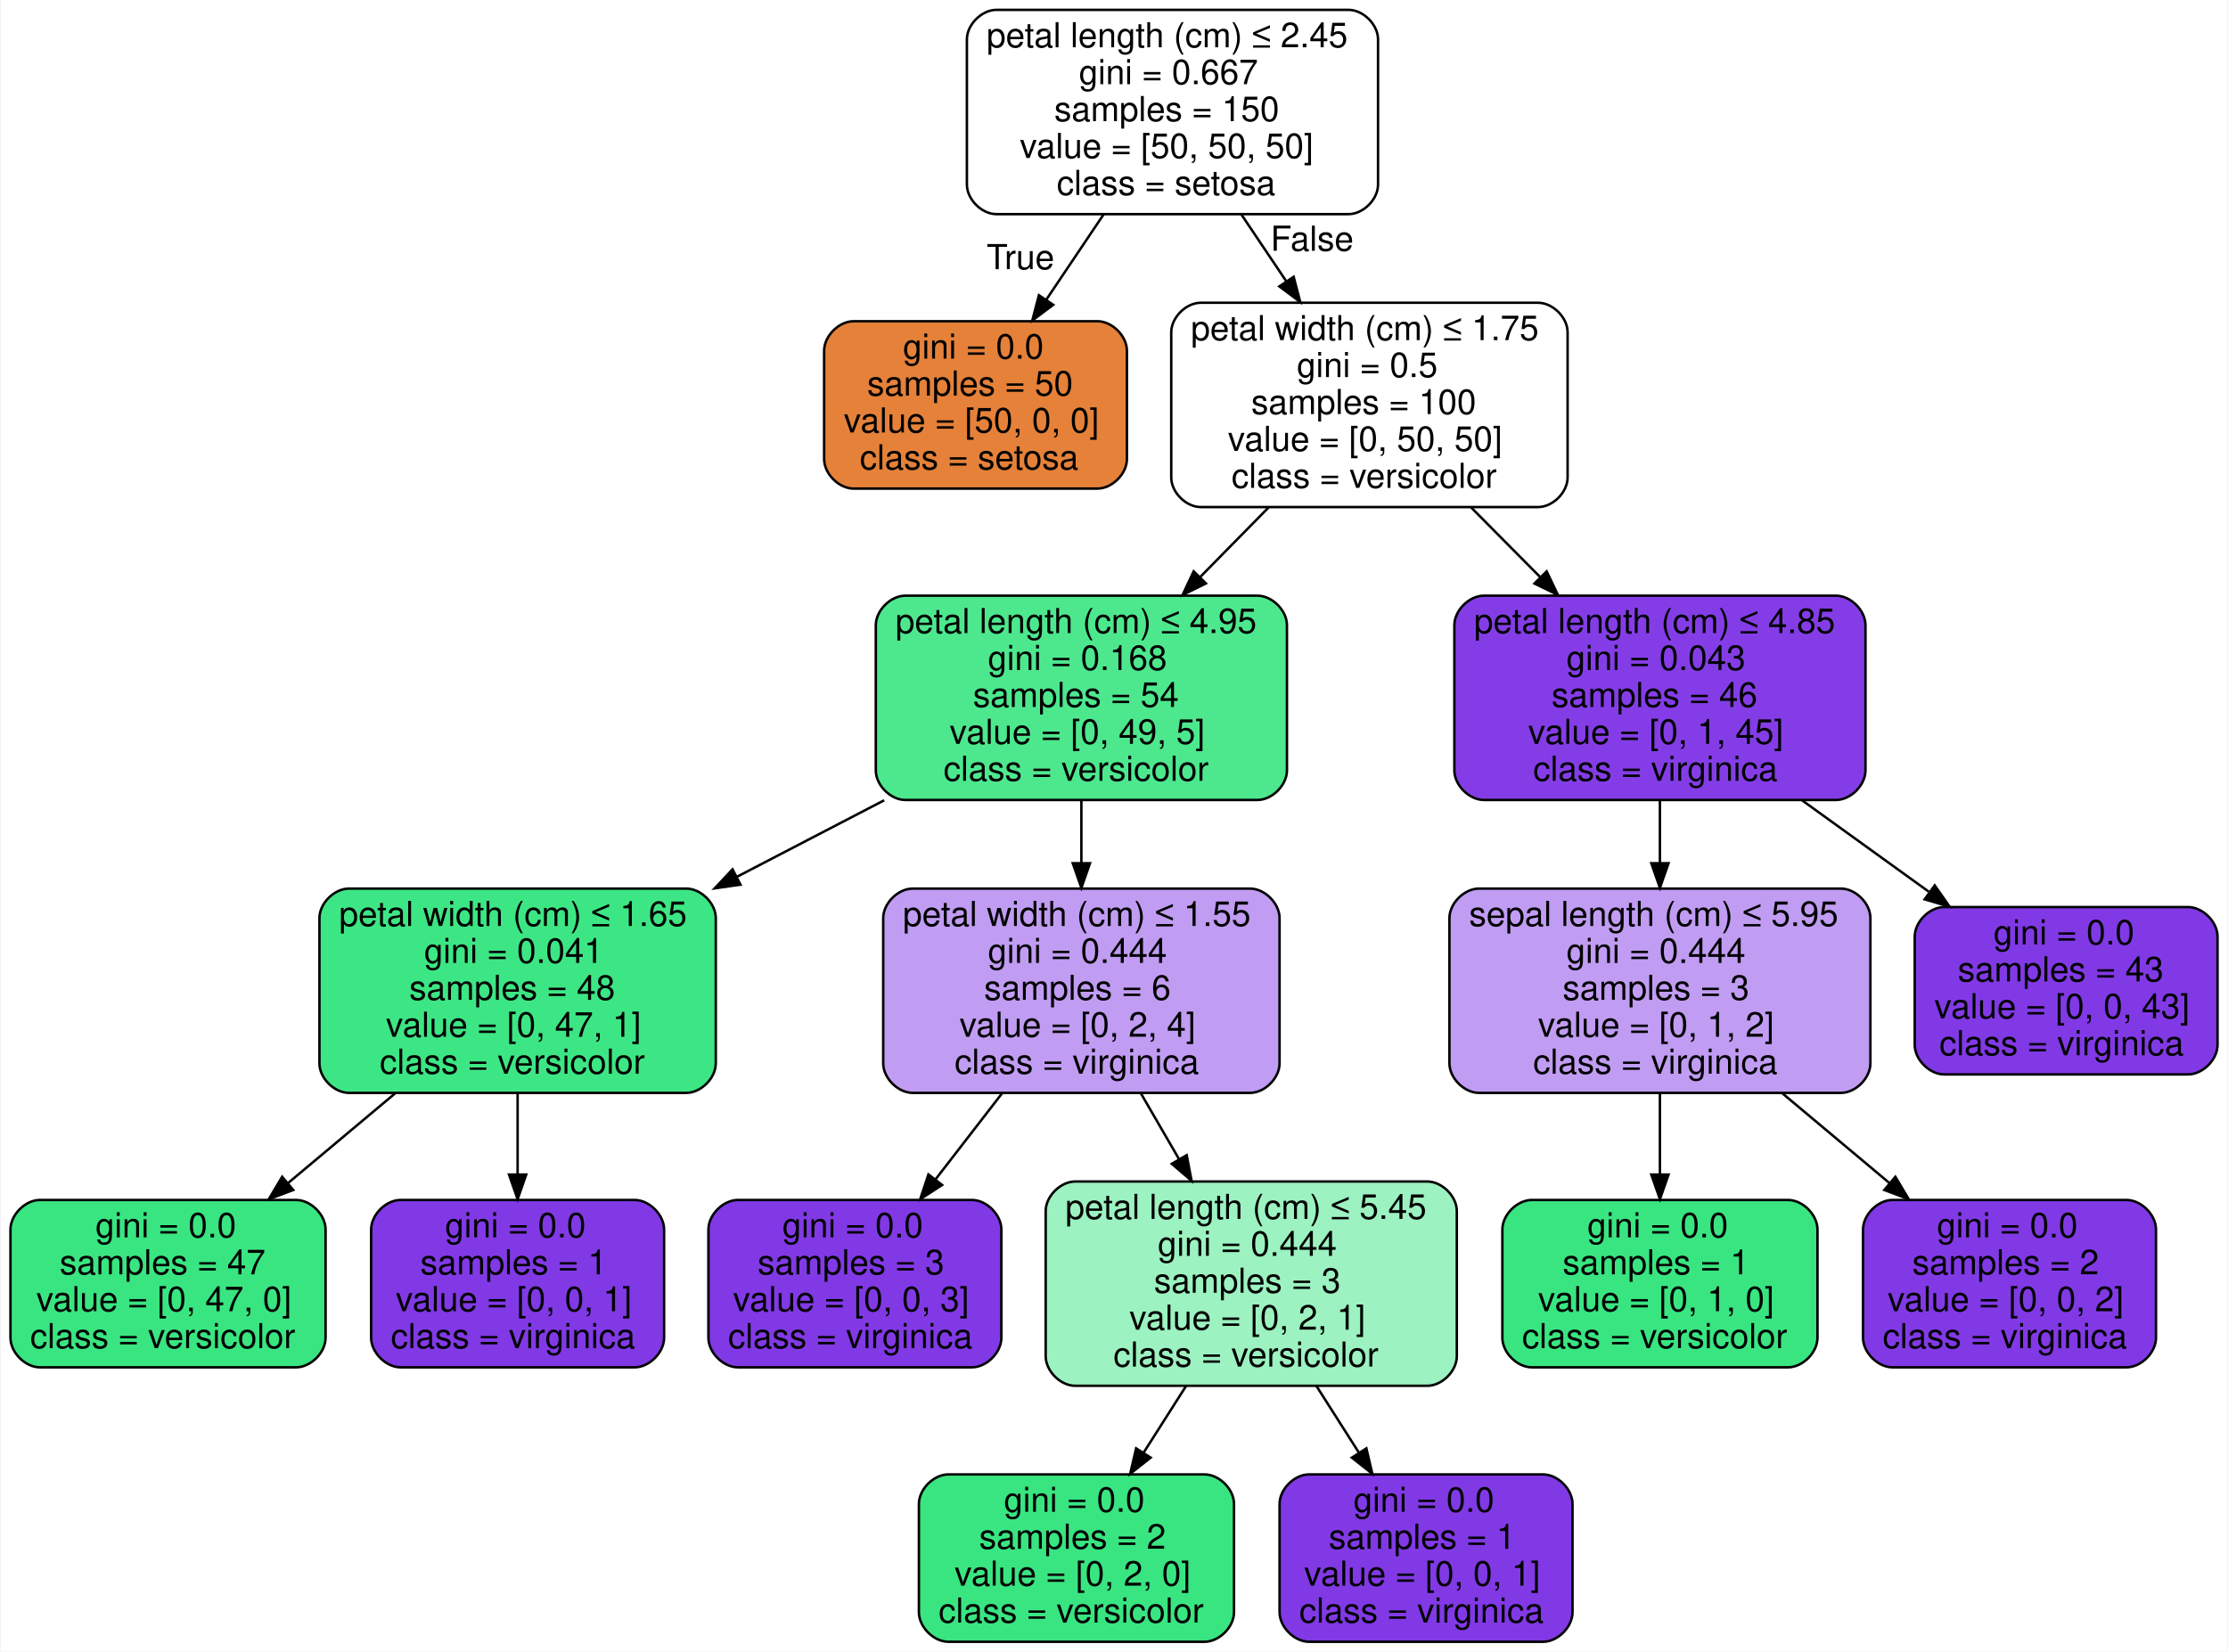
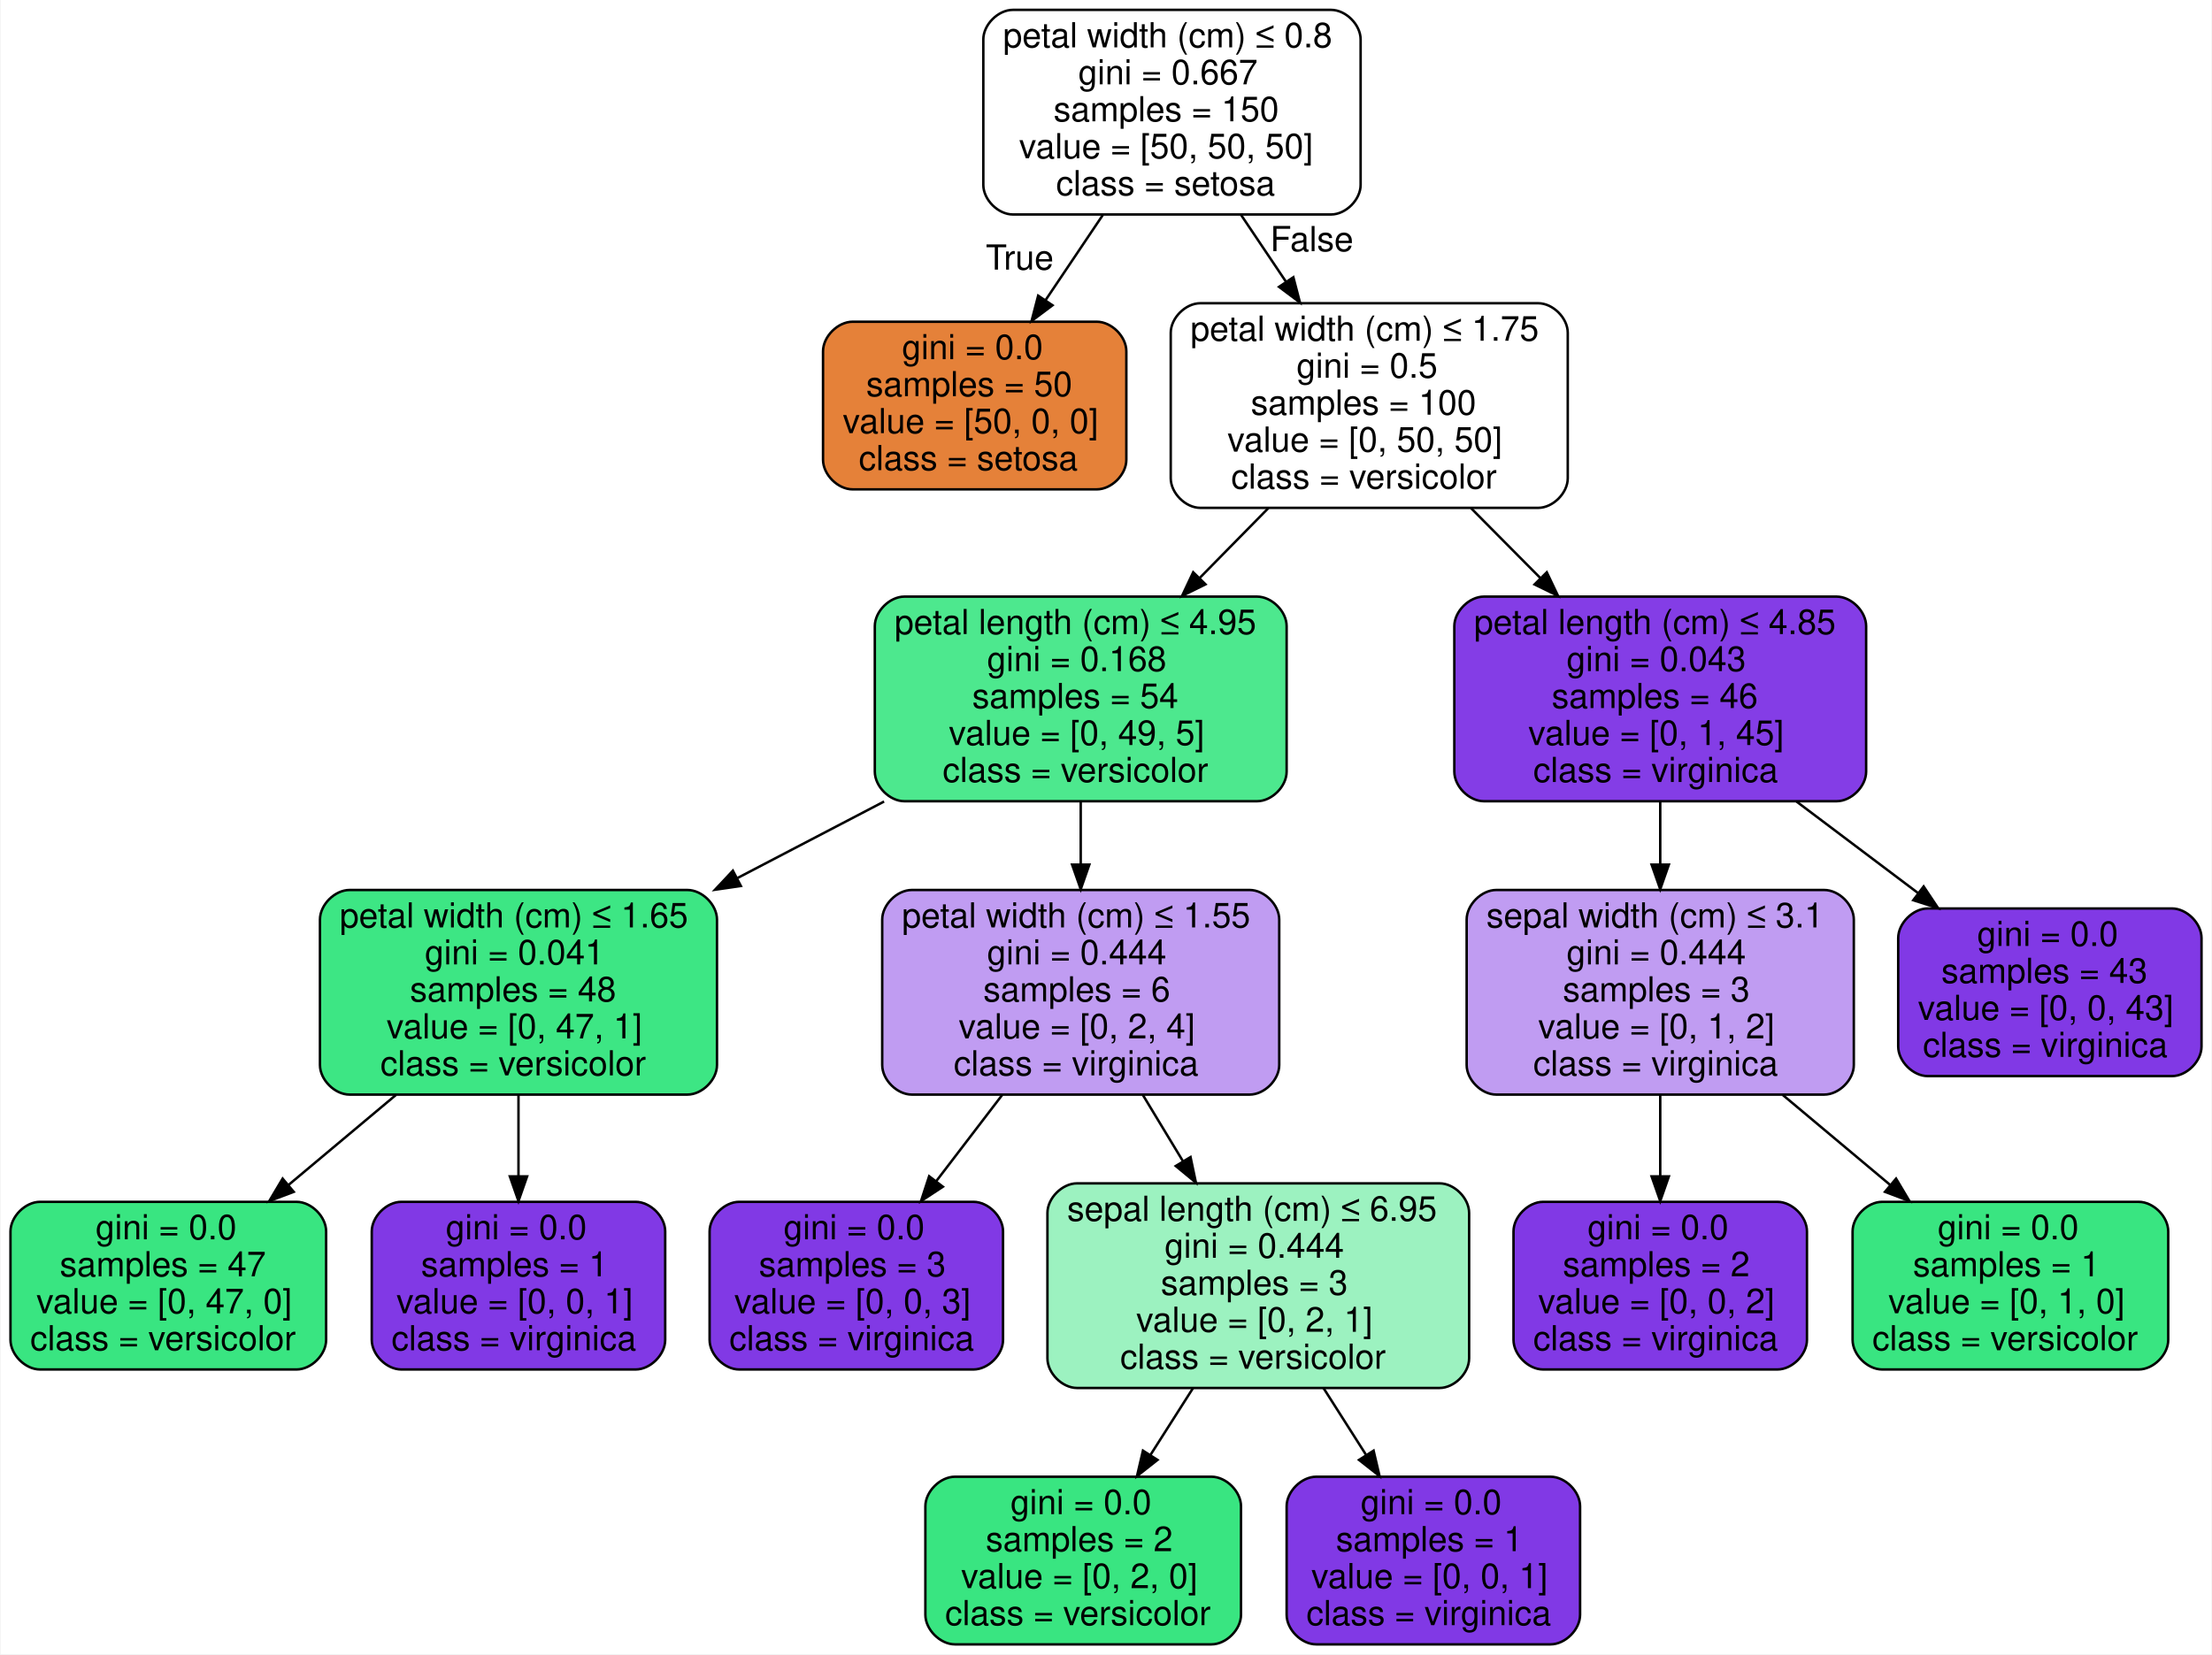
- <svg xmlns="http://www.w3.org/2000/svg" width="905pt" height="671pt" viewBox="0.00 0.00 904.50 671.00">
+ <svg xmlns="http://www.w3.org/2000/svg" width="897pt" height="671pt" viewBox="0.00 0.00 896.50 671.00">
  <g id="graph0" class="graph" transform="scale(1 1) rotate(0) translate(4 667)">
-     <polygon fill="#ffffff" stroke="transparent" points="-4,4 -4,-667 900.5,-667 900.5,4 -4,4" />
+     <polygon fill="#ffffff" stroke="transparent" points="-4,4 -4,-667 892.5,-667 892.5,4 -4,4" />
    <g id="node1" class="node">
-       <path fill="#ffffff" stroke="#000000" d="M543.5,-663C543.5,-663 400.5,-663 400.5,-663 394.5,-663 388.5,-657 388.5,-651 388.5,-651 388.5,-592 388.5,-592 388.5,-586 394.5,-580 400.5,-580 400.5,-580 543.5,-580 543.5,-580 549.5,-580 555.5,-586 555.5,-592 555.5,-592 555.5,-651 555.5,-651 555.5,-657 549.5,-663 543.5,-663" />
-       <text text-anchor="start" x="396.5" y="-647.8" font-family="Helvetica,sans-Serif" font-size="14.00" fill="#000000">petal length (cm) ≤ 2.45</text>
-       <text text-anchor="start" x="434" y="-632.8" font-family="Helvetica,sans-Serif" font-size="14.00" fill="#000000">gini = 0.667</text>
-       <text text-anchor="start" x="424" y="-617.8" font-family="Helvetica,sans-Serif" font-size="14.00" fill="#000000">samples = 150</text>
-       <text text-anchor="start" x="410" y="-602.8" font-family="Helvetica,sans-Serif" font-size="14.00" fill="#000000">value = [50, 50, 50]</text>
-       <text text-anchor="start" x="425" y="-587.8" font-family="Helvetica,sans-Serif" font-size="14.00" fill="#000000">class = setosa</text>
+       <path fill="#ffffff" stroke="#000000" d="M535.5,-663C535.5,-663 406.5,-663 406.5,-663 400.5,-663 394.5,-657 394.5,-651 394.5,-651 394.5,-592 394.5,-592 394.5,-586 400.5,-580 406.5,-580 406.5,-580 535.5,-580 535.5,-580 541.5,-580 547.5,-586 547.5,-592 547.5,-592 547.5,-651 547.5,-651 547.5,-657 541.5,-663 535.5,-663" />
+       <text text-anchor="start" x="402.5" y="-647.8" font-family="Helvetica,sans-Serif" font-size="14.00" fill="#000000">petal width (cm) ≤ 0.8</text>
+       <text text-anchor="start" x="433" y="-632.8" font-family="Helvetica,sans-Serif" font-size="14.00" fill="#000000">gini = 0.667</text>
+       <text text-anchor="start" x="423" y="-617.8" font-family="Helvetica,sans-Serif" font-size="14.00" fill="#000000">samples = 150</text>
+       <text text-anchor="start" x="409" y="-602.8" font-family="Helvetica,sans-Serif" font-size="14.00" fill="#000000">value = [50, 50, 50]</text>
+       <text text-anchor="start" x="424" y="-587.8" font-family="Helvetica,sans-Serif" font-size="14.00" fill="#000000">class = setosa</text>
    </g>
    <g id="node2" class="node">
-       <path fill="#e58139" stroke="#000000" d="M441.5,-536.5C441.5,-536.5 342.5,-536.5 342.5,-536.5 336.5,-536.5 330.5,-530.5 330.5,-524.5 330.5,-524.5 330.5,-480.5 330.5,-480.5 330.5,-474.5 336.5,-468.5 342.5,-468.5 342.5,-468.5 441.5,-468.5 441.5,-468.5 447.5,-468.5 453.5,-474.5 453.5,-480.5 453.5,-480.5 453.5,-524.5 453.5,-524.5 453.5,-530.5 447.5,-536.5 441.5,-536.5" />
-       <text text-anchor="start" x="362.5" y="-521.3" font-family="Helvetica,sans-Serif" font-size="14.00" fill="#000000">gini = 0.0</text>
-       <text text-anchor="start" x="348" y="-506.3" font-family="Helvetica,sans-Serif" font-size="14.00" fill="#000000">samples = 50</text>
-       <text text-anchor="start" x="338.5" y="-491.3" font-family="Helvetica,sans-Serif" font-size="14.00" fill="#000000">value = [50, 0, 0]</text>
-       <text text-anchor="start" x="345" y="-476.3" font-family="Helvetica,sans-Serif" font-size="14.00" fill="#000000">class = setosa</text>
+       <path fill="#e58139" stroke="#000000" d="M440.5,-536.5C440.5,-536.5 341.5,-536.5 341.5,-536.5 335.5,-536.5 329.5,-530.5 329.5,-524.5 329.5,-524.5 329.5,-480.5 329.5,-480.5 329.5,-474.5 335.5,-468.5 341.5,-468.5 341.5,-468.5 440.5,-468.5 440.5,-468.5 446.5,-468.5 452.5,-474.5 452.5,-480.5 452.5,-480.5 452.5,-524.5 452.5,-524.5 452.5,-530.5 446.5,-536.5 440.5,-536.5" />
+       <text text-anchor="start" x="361.5" y="-521.3" font-family="Helvetica,sans-Serif" font-size="14.00" fill="#000000">gini = 0.0</text>
+       <text text-anchor="start" x="347" y="-506.3" font-family="Helvetica,sans-Serif" font-size="14.00" fill="#000000">samples = 50</text>
+       <text text-anchor="start" x="337.5" y="-491.3" font-family="Helvetica,sans-Serif" font-size="14.00" fill="#000000">value = [50, 0, 0]</text>
+       <text text-anchor="start" x="344" y="-476.3" font-family="Helvetica,sans-Serif" font-size="14.00" fill="#000000">class = setosa</text>
    </g>
    <g id="edge1" class="edge">
-       <path fill="none" stroke="#000000" d="M444.02,-579.88C436.48,-568.664 428.311,-556.513 420.731,-545.237" />
-       <polygon fill="#000000" stroke="#000000" points="423.553,-543.161 415.069,-536.815 417.743,-547.067 423.553,-543.161" />
-       <text text-anchor="middle" x="410.261" y="-557.648" font-family="Helvetica,sans-Serif" font-size="14.00" fill="#000000">True</text>
+       <path fill="none" stroke="#000000" d="M443.02,-579.88C435.48,-568.664 427.311,-556.513 419.731,-545.237" />
+       <polygon fill="#000000" stroke="#000000" points="422.553,-543.161 414.069,-536.815 416.743,-547.067 422.553,-543.161" />
+       <text text-anchor="middle" x="409.261" y="-557.648" font-family="Helvetica,sans-Serif" font-size="14.00" fill="#000000">True</text>
    </g>
    <g id="node3" class="node">
-       <path fill="#ffffff" stroke="#000000" d="M620.5,-544C620.5,-544 483.5,-544 483.5,-544 477.5,-544 471.5,-538 471.5,-532 471.5,-532 471.5,-473 471.5,-473 471.5,-467 477.5,-461 483.5,-461 483.5,-461 620.5,-461 620.5,-461 626.5,-461 632.5,-467 632.5,-473 632.5,-473 632.5,-532 632.5,-532 632.5,-538 626.5,-544 620.5,-544" />
-       <text text-anchor="start" x="479.5" y="-528.8" font-family="Helvetica,sans-Serif" font-size="14.00" fill="#000000">petal width (cm) ≤ 1.75</text>
-       <text text-anchor="start" x="522.5" y="-513.8" font-family="Helvetica,sans-Serif" font-size="14.00" fill="#000000">gini = 0.5</text>
-       <text text-anchor="start" x="504" y="-498.8" font-family="Helvetica,sans-Serif" font-size="14.00" fill="#000000">samples = 100</text>
-       <text text-anchor="start" x="494.5" y="-483.8" font-family="Helvetica,sans-Serif" font-size="14.00" fill="#000000">value = [0, 50, 50]</text>
-       <text text-anchor="start" x="496" y="-468.8" font-family="Helvetica,sans-Serif" font-size="14.00" fill="#000000">class = versicolor</text>
+       <path fill="#ffffff" stroke="#000000" d="M619.5,-544C619.5,-544 482.5,-544 482.5,-544 476.5,-544 470.5,-538 470.5,-532 470.5,-532 470.5,-473 470.5,-473 470.5,-467 476.5,-461 482.5,-461 482.5,-461 619.5,-461 619.5,-461 625.5,-461 631.5,-467 631.5,-473 631.5,-473 631.5,-532 631.5,-532 631.5,-538 625.5,-544 619.5,-544" />
+       <text text-anchor="start" x="478.5" y="-528.8" font-family="Helvetica,sans-Serif" font-size="14.00" fill="#000000">petal width (cm) ≤ 1.75</text>
+       <text text-anchor="start" x="521.5" y="-513.8" font-family="Helvetica,sans-Serif" font-size="14.00" fill="#000000">gini = 0.5</text>
+       <text text-anchor="start" x="503" y="-498.8" font-family="Helvetica,sans-Serif" font-size="14.00" fill="#000000">samples = 100</text>
+       <text text-anchor="start" x="493.5" y="-483.8" font-family="Helvetica,sans-Serif" font-size="14.00" fill="#000000">value = [0, 50, 50]</text>
+       <text text-anchor="start" x="495" y="-468.8" font-family="Helvetica,sans-Serif" font-size="14.00" fill="#000000">class = versicolor</text>
    </g>
    <g id="edge2" class="edge">
-       <path fill="none" stroke="#000000" d="M499.98,-579.88C505.853,-571.143 512.107,-561.84 518.168,-552.825" />
-       <polygon fill="#000000" stroke="#000000" points="521.226,-554.55 523.9,-544.298 515.417,-550.644 521.226,-554.55" />
-       <text text-anchor="middle" x="528.708" y="-565.131" font-family="Helvetica,sans-Serif" font-size="14.00" fill="#000000">False</text>
+       <path fill="none" stroke="#000000" d="M498.98,-579.88C504.853,-571.143 511.107,-561.84 517.168,-552.825" />
+       <polygon fill="#000000" stroke="#000000" points="520.226,-554.55 522.9,-544.298 514.417,-550.644 520.226,-554.55" />
+       <text text-anchor="middle" x="527.708" y="-565.131" font-family="Helvetica,sans-Serif" font-size="14.00" fill="#000000">False</text>
    </g>
    <g id="node4" class="node">
-       <path fill="#4de88e" stroke="#000000" d="M506.5,-425C506.5,-425 363.5,-425 363.5,-425 357.5,-425 351.5,-419 351.5,-413 351.5,-413 351.5,-354 351.5,-354 351.5,-348 357.5,-342 363.5,-342 363.5,-342 506.5,-342 506.5,-342 512.5,-342 518.5,-348 518.5,-354 518.5,-354 518.5,-413 518.5,-413 518.5,-419 512.5,-425 506.5,-425" />
-       <text text-anchor="start" x="359.5" y="-409.8" font-family="Helvetica,sans-Serif" font-size="14.00" fill="#000000">petal length (cm) ≤ 4.95</text>
-       <text text-anchor="start" x="397" y="-394.8" font-family="Helvetica,sans-Serif" font-size="14.00" fill="#000000">gini = 0.168</text>
-       <text text-anchor="start" x="391" y="-379.8" font-family="Helvetica,sans-Serif" font-size="14.00" fill="#000000">samples = 54</text>
-       <text text-anchor="start" x="381.5" y="-364.8" font-family="Helvetica,sans-Serif" font-size="14.00" fill="#000000">value = [0, 49, 5]</text>
-       <text text-anchor="start" x="379" y="-349.8" font-family="Helvetica,sans-Serif" font-size="14.00" fill="#000000">class = versicolor</text>
+       <path fill="#4de88e" stroke="#000000" d="M505.5,-425C505.5,-425 362.5,-425 362.5,-425 356.5,-425 350.5,-419 350.5,-413 350.5,-413 350.5,-354 350.5,-354 350.5,-348 356.5,-342 362.5,-342 362.5,-342 505.5,-342 505.5,-342 511.5,-342 517.5,-348 517.5,-354 517.5,-354 517.5,-413 517.5,-413 517.5,-419 511.5,-425 505.5,-425" />
+       <text text-anchor="start" x="358.5" y="-409.8" font-family="Helvetica,sans-Serif" font-size="14.00" fill="#000000">petal length (cm) ≤ 4.95</text>
+       <text text-anchor="start" x="396" y="-394.8" font-family="Helvetica,sans-Serif" font-size="14.00" fill="#000000">gini = 0.168</text>
+       <text text-anchor="start" x="390" y="-379.8" font-family="Helvetica,sans-Serif" font-size="14.00" fill="#000000">samples = 54</text>
+       <text text-anchor="start" x="380.5" y="-364.8" font-family="Helvetica,sans-Serif" font-size="14.00" fill="#000000">value = [0, 49, 5]</text>
+       <text text-anchor="start" x="378" y="-349.8" font-family="Helvetica,sans-Serif" font-size="14.00" fill="#000000">class = versicolor</text>
    </g>
    <g id="edge3" class="edge">
-       <path fill="none" stroke="#000000" d="M511.079,-460.88C502.047,-451.693 492.399,-441.88 483.111,-432.434" />
-       <polygon fill="#000000" stroke="#000000" points="485.602,-429.975 476.096,-425.298 480.611,-434.883 485.602,-429.975" />
+       <path fill="none" stroke="#000000" d="M510.079,-460.88C501.047,-451.693 491.399,-441.88 482.111,-432.434" />
+       <polygon fill="#000000" stroke="#000000" points="484.602,-429.975 475.096,-425.298 479.611,-434.883 484.602,-429.975" />
    </g>
    <g id="node13" class="node">
-       <path fill="#843de6" stroke="#000000" d="M741.5,-425C741.5,-425 598.5,-425 598.5,-425 592.5,-425 586.5,-419 586.5,-413 586.5,-413 586.5,-354 586.5,-354 586.5,-348 592.5,-342 598.5,-342 598.5,-342 741.5,-342 741.5,-342 747.5,-342 753.5,-348 753.5,-354 753.5,-354 753.5,-413 753.5,-413 753.5,-419 747.5,-425 741.5,-425" />
-       <text text-anchor="start" x="594.5" y="-409.8" font-family="Helvetica,sans-Serif" font-size="14.00" fill="#000000">petal length (cm) ≤ 4.85</text>
-       <text text-anchor="start" x="632" y="-394.8" font-family="Helvetica,sans-Serif" font-size="14.00" fill="#000000">gini = 0.043</text>
-       <text text-anchor="start" x="626" y="-379.8" font-family="Helvetica,sans-Serif" font-size="14.00" fill="#000000">samples = 46</text>
-       <text text-anchor="start" x="616.5" y="-364.8" font-family="Helvetica,sans-Serif" font-size="14.00" fill="#000000">value = [0, 1, 45]</text>
-       <text text-anchor="start" x="618.5" y="-349.8" font-family="Helvetica,sans-Serif" font-size="14.00" fill="#000000">class = virginica</text>
+       <path fill="#843de6" stroke="#000000" d="M740.5,-425C740.5,-425 597.5,-425 597.5,-425 591.5,-425 585.5,-419 585.5,-413 585.5,-413 585.5,-354 585.5,-354 585.5,-348 591.5,-342 597.5,-342 597.5,-342 740.5,-342 740.5,-342 746.5,-342 752.5,-348 752.5,-354 752.5,-354 752.5,-413 752.5,-413 752.5,-419 746.5,-425 740.5,-425" />
+       <text text-anchor="start" x="593.5" y="-409.8" font-family="Helvetica,sans-Serif" font-size="14.00" fill="#000000">petal length (cm) ≤ 4.85</text>
+       <text text-anchor="start" x="631" y="-394.8" font-family="Helvetica,sans-Serif" font-size="14.00" fill="#000000">gini = 0.043</text>
+       <text text-anchor="start" x="625" y="-379.8" font-family="Helvetica,sans-Serif" font-size="14.00" fill="#000000">samples = 46</text>
+       <text text-anchor="start" x="615.5" y="-364.8" font-family="Helvetica,sans-Serif" font-size="14.00" fill="#000000">value = [0, 1, 45]</text>
+       <text text-anchor="start" x="617.5" y="-349.8" font-family="Helvetica,sans-Serif" font-size="14.00" fill="#000000">class = virginica</text>
    </g>
    <g id="edge12" class="edge">
-       <path fill="none" stroke="#000000" d="M593.271,-460.88C602.38,-451.693 612.111,-441.88 621.478,-432.434" />
-       <polygon fill="#000000" stroke="#000000" points="623.997,-434.863 628.553,-425.298 619.027,-429.935 623.997,-434.863" />
+       <path fill="none" stroke="#000000" d="M592.271,-460.88C601.38,-451.693 611.111,-441.88 620.478,-432.434" />
+       <polygon fill="#000000" stroke="#000000" points="622.997,-434.863 627.553,-425.298 618.027,-429.935 622.997,-434.863" />
    </g>
    <g id="node5" class="node">
      <path fill="#3de684" stroke="#000000" d="M274.5,-306C274.5,-306 137.5,-306 137.5,-306 131.5,-306 125.5,-300 125.5,-294 125.5,-294 125.5,-235 125.5,-235 125.5,-229 131.5,-223 137.5,-223 137.5,-223 274.5,-223 274.5,-223 280.5,-223 286.5,-229 286.5,-235 286.5,-235 286.5,-294 286.5,-294 286.5,-300 280.5,-306 274.5,-306" />
      <text text-anchor="start" x="133.5" y="-290.8" font-family="Helvetica,sans-Serif" font-size="14.00" fill="#000000">petal width (cm) ≤ 1.65</text>
      <text text-anchor="start" x="168" y="-275.8" font-family="Helvetica,sans-Serif" font-size="14.00" fill="#000000">gini = 0.041</text>
      <text text-anchor="start" x="162" y="-260.8" font-family="Helvetica,sans-Serif" font-size="14.00" fill="#000000">samples = 48</text>
      <text text-anchor="start" x="152.5" y="-245.8" font-family="Helvetica,sans-Serif" font-size="14.00" fill="#000000">value = [0, 47, 1]</text>
      <text text-anchor="start" x="150" y="-230.8" font-family="Helvetica,sans-Serif" font-size="14.00" fill="#000000">class = versicolor</text>
    </g>
    <g id="edge4" class="edge">
-       <path fill="none" stroke="#000000" d="M354.907,-341.88C335.557,-331.824 314.762,-321.018 295.03,-310.764" />
-       <polygon fill="#000000" stroke="#000000" points="296.535,-307.602 286.048,-306.097 293.307,-313.814 296.535,-307.602" />
+       <path fill="none" stroke="#000000" d="M354.257,-341.88C334.991,-331.824 314.287,-321.018 294.641,-310.764" />
+       <polygon fill="#000000" stroke="#000000" points="296.183,-307.621 285.698,-306.097 292.944,-313.827 296.183,-307.621" />
    </g>
    <g id="node8" class="node">
-       <path fill="#c09cf2" stroke="#000000" d="M503.5,-306C503.5,-306 366.5,-306 366.5,-306 360.5,-306 354.5,-300 354.5,-294 354.5,-294 354.5,-235 354.5,-235 354.5,-229 360.5,-223 366.5,-223 366.5,-223 503.5,-223 503.5,-223 509.5,-223 515.5,-229 515.5,-235 515.5,-235 515.5,-294 515.5,-294 515.5,-300 509.5,-306 503.5,-306" />
-       <text text-anchor="start" x="362.5" y="-290.8" font-family="Helvetica,sans-Serif" font-size="14.00" fill="#000000">petal width (cm) ≤ 1.55</text>
-       <text text-anchor="start" x="397" y="-275.8" font-family="Helvetica,sans-Serif" font-size="14.00" fill="#000000">gini = 0.444</text>
-       <text text-anchor="start" x="395.5" y="-260.8" font-family="Helvetica,sans-Serif" font-size="14.00" fill="#000000">samples = 6</text>
-       <text text-anchor="start" x="385.5" y="-245.8" font-family="Helvetica,sans-Serif" font-size="14.00" fill="#000000">value = [0, 2, 4]</text>
-       <text text-anchor="start" x="383.5" y="-230.8" font-family="Helvetica,sans-Serif" font-size="14.00" fill="#000000">class = virginica</text>
+       <path fill="#c09cf2" stroke="#000000" d="M502.5,-306C502.5,-306 365.5,-306 365.5,-306 359.5,-306 353.5,-300 353.5,-294 353.5,-294 353.5,-235 353.5,-235 353.5,-229 359.5,-223 365.5,-223 365.5,-223 502.5,-223 502.5,-223 508.5,-223 514.5,-229 514.5,-235 514.5,-235 514.5,-294 514.5,-294 514.5,-300 508.5,-306 502.5,-306" />
+       <text text-anchor="start" x="361.5" y="-290.8" font-family="Helvetica,sans-Serif" font-size="14.00" fill="#000000">petal width (cm) ≤ 1.55</text>
+       <text text-anchor="start" x="396" y="-275.8" font-family="Helvetica,sans-Serif" font-size="14.00" fill="#000000">gini = 0.444</text>
+       <text text-anchor="start" x="394.5" y="-260.8" font-family="Helvetica,sans-Serif" font-size="14.00" fill="#000000">samples = 6</text>
+       <text text-anchor="start" x="384.5" y="-245.8" font-family="Helvetica,sans-Serif" font-size="14.00" fill="#000000">value = [0, 2, 4]</text>
+       <text text-anchor="start" x="382.5" y="-230.8" font-family="Helvetica,sans-Serif" font-size="14.00" fill="#000000">class = virginica</text>
    </g>
    <g id="edge7" class="edge">
-       <path fill="none" stroke="#000000" d="M435,-341.88C435,-333.684 435,-324.989 435,-316.501" />
-       <polygon fill="#000000" stroke="#000000" points="438.5,-316.298 435,-306.298 431.5,-316.298 438.5,-316.298" />
+       <path fill="none" stroke="#000000" d="M434,-341.88C434,-333.684 434,-324.989 434,-316.501" />
+       <polygon fill="#000000" stroke="#000000" points="437.5,-316.298 434,-306.298 430.5,-316.298 437.5,-316.298" />
    </g>
    <g id="node6" class="node">
      <path fill="#39e581" stroke="#000000" d="M116,-179.5C116,-179.5 12,-179.5 12,-179.5 6,-179.5 0,-173.5 0,-167.5 0,-167.5 0,-123.5 0,-123.5 0,-117.5 6,-111.5 12,-111.5 12,-111.5 116,-111.5 116,-111.5 122,-111.5 128,-117.5 128,-123.5 128,-123.5 128,-167.5 128,-167.5 128,-173.5 122,-179.5 116,-179.5" />
      <text text-anchor="start" x="34.5" y="-164.3" font-family="Helvetica,sans-Serif" font-size="14.00" fill="#000000">gini = 0.0</text>
      <text text-anchor="start" x="20" y="-149.3" font-family="Helvetica,sans-Serif" font-size="14.00" fill="#000000">samples = 47</text>
      <text text-anchor="start" x="10.5" y="-134.3" font-family="Helvetica,sans-Serif" font-size="14.00" fill="#000000">value = [0, 47, 0]</text>
      <text text-anchor="start" x="8" y="-119.3" font-family="Helvetica,sans-Serif" font-size="14.00" fill="#000000">class = versicolor</text>
    </g>
    <g id="edge5" class="edge">
      <path fill="none" stroke="#000000" d="M156.335,-222.88C142.164,-211.004 126.743,-198.08 112.634,-186.257" />
      <polygon fill="#000000" stroke="#000000" points="114.86,-183.555 104.947,-179.815 110.364,-188.921 114.86,-183.555" />
    </g>
    <g id="node7" class="node">
      <path fill="#8139e5" stroke="#000000" d="M253.5,-179.5C253.5,-179.5 158.5,-179.5 158.5,-179.5 152.5,-179.5 146.5,-173.5 146.5,-167.5 146.5,-167.5 146.5,-123.5 146.5,-123.5 146.5,-117.5 152.5,-111.5 158.5,-111.5 158.5,-111.5 253.5,-111.5 253.5,-111.5 259.5,-111.5 265.5,-117.5 265.5,-123.5 265.5,-123.5 265.5,-167.5 265.5,-167.5 265.5,-173.5 259.5,-179.5 253.5,-179.5" />
      <text text-anchor="start" x="176.5" y="-164.3" font-family="Helvetica,sans-Serif" font-size="14.00" fill="#000000">gini = 0.0</text>
      <text text-anchor="start" x="166.5" y="-149.3" font-family="Helvetica,sans-Serif" font-size="14.00" fill="#000000">samples = 1</text>
      <text text-anchor="start" x="156.5" y="-134.3" font-family="Helvetica,sans-Serif" font-size="14.00" fill="#000000">value = [0, 0, 1]</text>
      <text text-anchor="start" x="154.5" y="-119.3" font-family="Helvetica,sans-Serif" font-size="14.00" fill="#000000">class = virginica</text>
    </g>
    <g id="edge6" class="edge">
      <path fill="none" stroke="#000000" d="M206,-222.88C206,-212.213 206,-200.702 206,-189.901" />
      <polygon fill="#000000" stroke="#000000" points="209.5,-189.815 206,-179.815 202.5,-189.815 209.5,-189.815" />
    </g>
    <g id="node9" class="node">
      <path fill="#8139e5" stroke="#000000" d="M390.5,-179.5C390.5,-179.5 295.5,-179.5 295.5,-179.5 289.5,-179.5 283.5,-173.5 283.5,-167.5 283.5,-167.5 283.5,-123.5 283.5,-123.5 283.5,-117.5 289.5,-111.5 295.5,-111.5 295.5,-111.5 390.5,-111.5 390.5,-111.5 396.5,-111.5 402.5,-117.5 402.5,-123.5 402.5,-123.5 402.5,-167.5 402.5,-167.5 402.5,-173.5 396.5,-179.5 390.5,-179.5" />
      <text text-anchor="start" x="313.5" y="-164.3" font-family="Helvetica,sans-Serif" font-size="14.00" fill="#000000">gini = 0.0</text>
      <text text-anchor="start" x="303.5" y="-149.3" font-family="Helvetica,sans-Serif" font-size="14.00" fill="#000000">samples = 3</text>
      <text text-anchor="start" x="293.5" y="-134.3" font-family="Helvetica,sans-Serif" font-size="14.00" fill="#000000">value = [0, 0, 3]</text>
      <text text-anchor="start" x="291.5" y="-119.3" font-family="Helvetica,sans-Serif" font-size="14.00" fill="#000000">class = virginica</text>
    </g>
    <g id="edge8" class="edge">
-       <path fill="none" stroke="#000000" d="M402.823,-222.88C394.067,-211.554 384.574,-199.275 375.784,-187.906" />
-       <polygon fill="#000000" stroke="#000000" points="378.415,-185.586 369.529,-179.815 372.877,-189.867 378.415,-185.586" />
+       <path fill="none" stroke="#000000" d="M402.173,-222.88C393.512,-211.554 384.122,-199.275 375.428,-187.906" />
+       <polygon fill="#000000" stroke="#000000" points="378.096,-185.632 369.241,-179.815 372.535,-189.885 378.096,-185.632" />
    </g>
    <g id="node10" class="node">
-       <path fill="#9cf2c0" stroke="#000000" d="M575.5,-187C575.5,-187 432.5,-187 432.5,-187 426.5,-187 420.5,-181 420.5,-175 420.5,-175 420.5,-116 420.5,-116 420.5,-110 426.5,-104 432.5,-104 432.5,-104 575.5,-104 575.5,-104 581.5,-104 587.5,-110 587.5,-116 587.5,-116 587.5,-175 587.5,-175 587.5,-181 581.5,-187 575.5,-187" />
-       <text text-anchor="start" x="428.5" y="-171.8" font-family="Helvetica,sans-Serif" font-size="14.00" fill="#000000">petal length (cm) ≤ 5.45</text>
-       <text text-anchor="start" x="466" y="-156.8" font-family="Helvetica,sans-Serif" font-size="14.00" fill="#000000">gini = 0.444</text>
-       <text text-anchor="start" x="464.5" y="-141.8" font-family="Helvetica,sans-Serif" font-size="14.00" fill="#000000">samples = 3</text>
-       <text text-anchor="start" x="454.5" y="-126.8" font-family="Helvetica,sans-Serif" font-size="14.00" fill="#000000">value = [0, 2, 1]</text>
-       <text text-anchor="start" x="448" y="-111.8" font-family="Helvetica,sans-Serif" font-size="14.00" fill="#000000">class = versicolor</text>
+       <path fill="#9cf2c0" stroke="#000000" d="M579.5,-187C579.5,-187 432.5,-187 432.5,-187 426.5,-187 420.5,-181 420.5,-175 420.5,-175 420.5,-116 420.5,-116 420.5,-110 426.5,-104 432.5,-104 432.5,-104 579.5,-104 579.5,-104 585.5,-104 591.5,-110 591.5,-116 591.5,-116 591.5,-175 591.5,-175 591.5,-181 585.5,-187 579.5,-187" />
+       <text text-anchor="start" x="428.5" y="-171.8" font-family="Helvetica,sans-Serif" font-size="14.00" fill="#000000">sepal length (cm) ≤ 6.95</text>
+       <text text-anchor="start" x="468" y="-156.8" font-family="Helvetica,sans-Serif" font-size="14.00" fill="#000000">gini = 0.444</text>
+       <text text-anchor="start" x="466.5" y="-141.8" font-family="Helvetica,sans-Serif" font-size="14.00" fill="#000000">samples = 3</text>
+       <text text-anchor="start" x="456.5" y="-126.8" font-family="Helvetica,sans-Serif" font-size="14.00" fill="#000000">value = [0, 2, 1]</text>
+       <text text-anchor="start" x="450" y="-111.8" font-family="Helvetica,sans-Serif" font-size="14.00" fill="#000000">class = versicolor</text>
    </g>
    <g id="edge9" class="edge">
-       <path fill="none" stroke="#000000" d="M459.133,-222.88C464.146,-214.233 469.481,-205.032 474.658,-196.104" />
-       <polygon fill="#000000" stroke="#000000" points="477.776,-197.705 479.764,-187.298 471.72,-194.193 477.776,-197.705" />
+       <path fill="none" stroke="#000000" d="M459.182,-222.88C464.413,-214.233 469.981,-205.032 475.382,-196.104" />
+       <polygon fill="#000000" stroke="#000000" points="478.528,-197.666 480.71,-187.298 472.539,-194.042 478.528,-197.666" />
    </g>
    <g id="node11" class="node">
-       <path fill="#39e581" stroke="#000000" d="M485,-68C485,-68 381,-68 381,-68 375,-68 369,-62 369,-56 369,-56 369,-12 369,-12 369,-6 375,0 381,0 381,0 485,0 485,0 491,0 497,-6 497,-12 497,-12 497,-56 497,-56 497,-62 491,-68 485,-68" />
-       <text text-anchor="start" x="403.5" y="-52.8" font-family="Helvetica,sans-Serif" font-size="14.00" fill="#000000">gini = 0.0</text>
-       <text text-anchor="start" x="393.5" y="-37.8" font-family="Helvetica,sans-Serif" font-size="14.00" fill="#000000">samples = 2</text>
-       <text text-anchor="start" x="383.5" y="-22.8" font-family="Helvetica,sans-Serif" font-size="14.00" fill="#000000">value = [0, 2, 0]</text>
-       <text text-anchor="start" x="377" y="-7.8" font-family="Helvetica,sans-Serif" font-size="14.00" fill="#000000">class = versicolor</text>
+       <path fill="#39e581" stroke="#000000" d="M487,-68C487,-68 383,-68 383,-68 377,-68 371,-62 371,-56 371,-56 371,-12 371,-12 371,-6 377,0 383,0 383,0 487,0 487,0 493,0 499,-6 499,-12 499,-12 499,-56 499,-56 499,-62 493,-68 487,-68" />
+       <text text-anchor="start" x="405.5" y="-52.8" font-family="Helvetica,sans-Serif" font-size="14.00" fill="#000000">gini = 0.0</text>
+       <text text-anchor="start" x="395.5" y="-37.8" font-family="Helvetica,sans-Serif" font-size="14.00" fill="#000000">samples = 2</text>
+       <text text-anchor="start" x="385.5" y="-22.8" font-family="Helvetica,sans-Serif" font-size="14.00" fill="#000000">value = [0, 2, 0]</text>
+       <text text-anchor="start" x="379" y="-7.8" font-family="Helvetica,sans-Serif" font-size="14.00" fill="#000000">class = versicolor</text>
    </g>
    <g id="edge10" class="edge">
-       <path fill="none" stroke="#000000" d="M477.562,-103.981C471.944,-95.159 466.001,-85.826 460.35,-76.951" />
-       <polygon fill="#000000" stroke="#000000" points="463.142,-74.819 454.818,-68.264 457.237,-78.579 463.142,-74.819" />
+       <path fill="none" stroke="#000000" d="M479.562,-103.981C473.944,-95.159 468.001,-85.826 462.35,-76.951" />
+       <polygon fill="#000000" stroke="#000000" points="465.142,-74.819 456.818,-68.264 459.237,-78.579 465.142,-74.819" />
    </g>
    <g id="node12" class="node">
-       <path fill="#8139e5" stroke="#000000" d="M622.5,-68C622.5,-68 527.5,-68 527.5,-68 521.5,-68 515.5,-62 515.5,-56 515.5,-56 515.5,-12 515.5,-12 515.5,-6 521.5,0 527.5,0 527.5,0 622.5,0 622.5,0 628.5,0 634.5,-6 634.5,-12 634.5,-12 634.5,-56 634.5,-56 634.5,-62 628.5,-68 622.5,-68" />
-       <text text-anchor="start" x="545.5" y="-52.8" font-family="Helvetica,sans-Serif" font-size="14.00" fill="#000000">gini = 0.0</text>
-       <text text-anchor="start" x="535.5" y="-37.8" font-family="Helvetica,sans-Serif" font-size="14.00" fill="#000000">samples = 1</text>
-       <text text-anchor="start" x="525.5" y="-22.8" font-family="Helvetica,sans-Serif" font-size="14.00" fill="#000000">value = [0, 0, 1]</text>
-       <text text-anchor="start" x="523.5" y="-7.8" font-family="Helvetica,sans-Serif" font-size="14.00" fill="#000000">class = virginica</text>
+       <path fill="#8139e5" stroke="#000000" d="M624.5,-68C624.5,-68 529.5,-68 529.5,-68 523.5,-68 517.5,-62 517.5,-56 517.5,-56 517.5,-12 517.5,-12 517.5,-6 523.5,0 529.5,0 529.5,0 624.5,0 624.5,0 630.5,0 636.5,-6 636.5,-12 636.5,-12 636.5,-56 636.5,-56 636.5,-62 630.5,-68 624.5,-68" />
+       <text text-anchor="start" x="547.5" y="-52.8" font-family="Helvetica,sans-Serif" font-size="14.00" fill="#000000">gini = 0.0</text>
+       <text text-anchor="start" x="537.5" y="-37.8" font-family="Helvetica,sans-Serif" font-size="14.00" fill="#000000">samples = 1</text>
+       <text text-anchor="start" x="527.5" y="-22.8" font-family="Helvetica,sans-Serif" font-size="14.00" fill="#000000">value = [0, 0, 1]</text>
+       <text text-anchor="start" x="525.5" y="-7.8" font-family="Helvetica,sans-Serif" font-size="14.00" fill="#000000">class = virginica</text>
    </g>
    <g id="edge11" class="edge">
-       <path fill="none" stroke="#000000" d="M530.438,-103.981C536.056,-95.159 541.999,-85.826 547.65,-76.951" />
-       <polygon fill="#000000" stroke="#000000" points="550.763,-78.579 553.182,-68.264 544.858,-74.819 550.763,-78.579" />
+       <path fill="none" stroke="#000000" d="M532.438,-103.981C538.056,-95.159 543.999,-85.826 549.65,-76.951" />
+       <polygon fill="#000000" stroke="#000000" points="552.763,-78.579 555.182,-68.264 546.858,-74.819 552.763,-78.579" />
    </g>
    <g id="node14" class="node">
-       <path fill="#c09cf2" stroke="#000000" d="M743.5,-306C743.5,-306 596.5,-306 596.5,-306 590.5,-306 584.5,-300 584.5,-294 584.5,-294 584.5,-235 584.5,-235 584.5,-229 590.5,-223 596.5,-223 596.5,-223 743.5,-223 743.5,-223 749.5,-223 755.5,-229 755.5,-235 755.5,-235 755.5,-294 755.5,-294 755.5,-300 749.5,-306 743.5,-306" />
-       <text text-anchor="start" x="592.5" y="-290.8" font-family="Helvetica,sans-Serif" font-size="14.00" fill="#000000">sepal length (cm) ≤ 5.95</text>
-       <text text-anchor="start" x="632" y="-275.8" font-family="Helvetica,sans-Serif" font-size="14.00" fill="#000000">gini = 0.444</text>
-       <text text-anchor="start" x="630.5" y="-260.8" font-family="Helvetica,sans-Serif" font-size="14.00" fill="#000000">samples = 3</text>
-       <text text-anchor="start" x="620.5" y="-245.8" font-family="Helvetica,sans-Serif" font-size="14.00" fill="#000000">value = [0, 1, 2]</text>
-       <text text-anchor="start" x="618.5" y="-230.8" font-family="Helvetica,sans-Serif" font-size="14.00" fill="#000000">class = virginica</text>
+       <path fill="#c09cf2" stroke="#000000" d="M735.5,-306C735.5,-306 602.5,-306 602.5,-306 596.5,-306 590.5,-300 590.5,-294 590.5,-294 590.5,-235 590.5,-235 590.5,-229 596.5,-223 602.5,-223 602.5,-223 735.5,-223 735.5,-223 741.5,-223 747.5,-229 747.5,-235 747.5,-235 747.5,-294 747.5,-294 747.5,-300 741.5,-306 735.5,-306" />
+       <text text-anchor="start" x="598.5" y="-290.8" font-family="Helvetica,sans-Serif" font-size="14.00" fill="#000000">sepal width (cm) ≤ 3.1</text>
+       <text text-anchor="start" x="631" y="-275.8" font-family="Helvetica,sans-Serif" font-size="14.00" fill="#000000">gini = 0.444</text>
+       <text text-anchor="start" x="629.5" y="-260.8" font-family="Helvetica,sans-Serif" font-size="14.00" fill="#000000">samples = 3</text>
+       <text text-anchor="start" x="619.5" y="-245.8" font-family="Helvetica,sans-Serif" font-size="14.00" fill="#000000">value = [0, 1, 2]</text>
+       <text text-anchor="start" x="617.5" y="-230.8" font-family="Helvetica,sans-Serif" font-size="14.00" fill="#000000">class = virginica</text>
    </g>
    <g id="edge13" class="edge">
-       <path fill="none" stroke="#000000" d="M670,-341.88C670,-333.684 670,-324.989 670,-316.501" />
-       <polygon fill="#000000" stroke="#000000" points="673.5,-316.298 670,-306.298 666.5,-316.298 673.5,-316.298" />
+       <path fill="none" stroke="#000000" d="M669,-341.88C669,-333.684 669,-324.989 669,-316.501" />
+       <polygon fill="#000000" stroke="#000000" points="672.5,-316.298 669,-306.298 665.5,-316.298 672.5,-316.298" />
    </g>
    <g id="node17" class="node">
-       <path fill="#8139e5" stroke="#000000" d="M884.5,-298.5C884.5,-298.5 785.5,-298.5 785.5,-298.5 779.5,-298.5 773.5,-292.5 773.5,-286.5 773.5,-286.5 773.5,-242.5 773.5,-242.5 773.5,-236.5 779.5,-230.5 785.5,-230.5 785.5,-230.5 884.5,-230.5 884.5,-230.5 890.5,-230.5 896.5,-236.5 896.5,-242.5 896.5,-242.5 896.5,-286.5 896.5,-286.5 896.5,-292.5 890.5,-298.5 884.5,-298.5" />
-       <text text-anchor="start" x="805.5" y="-283.3" font-family="Helvetica,sans-Serif" font-size="14.00" fill="#000000">gini = 0.0</text>
-       <text text-anchor="start" x="791" y="-268.3" font-family="Helvetica,sans-Serif" font-size="14.00" fill="#000000">samples = 43</text>
-       <text text-anchor="start" x="781.5" y="-253.3" font-family="Helvetica,sans-Serif" font-size="14.00" fill="#000000">value = [0, 0, 43]</text>
-       <text text-anchor="start" x="783.5" y="-238.3" font-family="Helvetica,sans-Serif" font-size="14.00" fill="#000000">class = virginica</text>
+       <path fill="#8139e5" stroke="#000000" d="M876.5,-298.5C876.5,-298.5 777.5,-298.5 777.5,-298.5 771.5,-298.5 765.5,-292.5 765.5,-286.5 765.5,-286.5 765.5,-242.5 765.5,-242.5 765.5,-236.5 771.5,-230.5 777.5,-230.5 777.5,-230.5 876.5,-230.5 876.5,-230.5 882.5,-230.5 888.5,-236.5 888.5,-242.5 888.5,-242.5 888.5,-286.5 888.5,-286.5 888.5,-292.5 882.5,-298.5 876.5,-298.5" />
+       <text text-anchor="start" x="797.5" y="-283.3" font-family="Helvetica,sans-Serif" font-size="14.00" fill="#000000">gini = 0.0</text>
+       <text text-anchor="start" x="783" y="-268.3" font-family="Helvetica,sans-Serif" font-size="14.00" fill="#000000">samples = 43</text>
+       <text text-anchor="start" x="773.5" y="-253.3" font-family="Helvetica,sans-Serif" font-size="14.00" fill="#000000">value = [0, 0, 43]</text>
+       <text text-anchor="start" x="775.5" y="-238.3" font-family="Helvetica,sans-Serif" font-size="14.00" fill="#000000">class = virginica</text>
    </g>
    <g id="edge16" class="edge">
-       <path fill="none" stroke="#000000" d="M727.709,-341.88C744.407,-329.837 762.599,-316.717 779.179,-304.759" />
-       <polygon fill="#000000" stroke="#000000" points="781.623,-307.311 787.687,-298.623 777.529,-301.634 781.623,-307.311" />
+       <path fill="none" stroke="#000000" d="M724.261,-341.88C740.25,-329.837 757.67,-316.717 773.547,-304.759" />
+       <polygon fill="#000000" stroke="#000000" points="775.812,-307.435 781.694,-298.623 771.6,-301.844 775.812,-307.435" />
    </g>
    <g id="node15" class="node">
-       <path fill="#39e581" stroke="#000000" d="M722,-179.5C722,-179.5 618,-179.5 618,-179.5 612,-179.5 606,-173.5 606,-167.5 606,-167.5 606,-123.5 606,-123.5 606,-117.5 612,-111.5 618,-111.5 618,-111.5 722,-111.5 722,-111.5 728,-111.5 734,-117.5 734,-123.5 734,-123.5 734,-167.5 734,-167.5 734,-173.5 728,-179.5 722,-179.5" />
-       <text text-anchor="start" x="640.5" y="-164.3" font-family="Helvetica,sans-Serif" font-size="14.00" fill="#000000">gini = 0.0</text>
-       <text text-anchor="start" x="630.5" y="-149.3" font-family="Helvetica,sans-Serif" font-size="14.00" fill="#000000">samples = 1</text>
-       <text text-anchor="start" x="620.5" y="-134.3" font-family="Helvetica,sans-Serif" font-size="14.00" fill="#000000">value = [0, 1, 0]</text>
-       <text text-anchor="start" x="614" y="-119.3" font-family="Helvetica,sans-Serif" font-size="14.00" fill="#000000">class = versicolor</text>
+       <path fill="#8139e5" stroke="#000000" d="M716.5,-179.5C716.5,-179.5 621.5,-179.5 621.5,-179.5 615.5,-179.5 609.5,-173.5 609.5,-167.5 609.5,-167.5 609.5,-123.5 609.5,-123.5 609.5,-117.5 615.5,-111.5 621.5,-111.5 621.5,-111.5 716.5,-111.5 716.5,-111.5 722.5,-111.5 728.5,-117.5 728.5,-123.5 728.5,-123.5 728.5,-167.5 728.5,-167.5 728.5,-173.5 722.5,-179.5 716.5,-179.5" />
+       <text text-anchor="start" x="639.5" y="-164.3" font-family="Helvetica,sans-Serif" font-size="14.00" fill="#000000">gini = 0.0</text>
+       <text text-anchor="start" x="629.5" y="-149.3" font-family="Helvetica,sans-Serif" font-size="14.00" fill="#000000">samples = 2</text>
+       <text text-anchor="start" x="619.5" y="-134.3" font-family="Helvetica,sans-Serif" font-size="14.00" fill="#000000">value = [0, 0, 2]</text>
+       <text text-anchor="start" x="617.5" y="-119.3" font-family="Helvetica,sans-Serif" font-size="14.00" fill="#000000">class = virginica</text>
    </g>
    <g id="edge14" class="edge">
-       <path fill="none" stroke="#000000" d="M670,-222.88C670,-212.213 670,-200.702 670,-189.901" />
-       <polygon fill="#000000" stroke="#000000" points="673.5,-189.815 670,-179.815 666.5,-189.815 673.5,-189.815" />
+       <path fill="none" stroke="#000000" d="M669,-222.88C669,-212.213 669,-200.702 669,-189.901" />
+       <polygon fill="#000000" stroke="#000000" points="672.5,-189.815 669,-179.815 665.5,-189.815 672.5,-189.815" />
    </g>
    <g id="node16" class="node">
-       <path fill="#8139e5" stroke="#000000" d="M859.5,-179.5C859.5,-179.5 764.5,-179.5 764.5,-179.5 758.5,-179.5 752.5,-173.5 752.5,-167.5 752.5,-167.5 752.5,-123.5 752.5,-123.5 752.5,-117.5 758.5,-111.5 764.5,-111.5 764.5,-111.5 859.5,-111.5 859.5,-111.5 865.5,-111.5 871.5,-117.5 871.5,-123.5 871.5,-123.5 871.5,-167.5 871.5,-167.5 871.5,-173.5 865.5,-179.5 859.5,-179.5" />
-       <text text-anchor="start" x="782.5" y="-164.3" font-family="Helvetica,sans-Serif" font-size="14.00" fill="#000000">gini = 0.0</text>
-       <text text-anchor="start" x="772.5" y="-149.3" font-family="Helvetica,sans-Serif" font-size="14.00" fill="#000000">samples = 2</text>
-       <text text-anchor="start" x="762.5" y="-134.3" font-family="Helvetica,sans-Serif" font-size="14.00" fill="#000000">value = [0, 0, 2]</text>
-       <text text-anchor="start" x="760.5" y="-119.3" font-family="Helvetica,sans-Serif" font-size="14.00" fill="#000000">class = virginica</text>
+       <path fill="#39e581" stroke="#000000" d="M863,-179.5C863,-179.5 759,-179.5 759,-179.5 753,-179.5 747,-173.5 747,-167.5 747,-167.5 747,-123.5 747,-123.5 747,-117.5 753,-111.5 759,-111.5 759,-111.5 863,-111.5 863,-111.5 869,-111.5 875,-117.5 875,-123.5 875,-123.5 875,-167.5 875,-167.5 875,-173.5 869,-179.5 863,-179.5" />
+       <text text-anchor="start" x="781.5" y="-164.3" font-family="Helvetica,sans-Serif" font-size="14.00" fill="#000000">gini = 0.0</text>
+       <text text-anchor="start" x="771.5" y="-149.3" font-family="Helvetica,sans-Serif" font-size="14.00" fill="#000000">samples = 1</text>
+       <text text-anchor="start" x="761.5" y="-134.3" font-family="Helvetica,sans-Serif" font-size="14.00" fill="#000000">value = [0, 1, 0]</text>
+       <text text-anchor="start" x="755" y="-119.3" font-family="Helvetica,sans-Serif" font-size="14.00" fill="#000000">class = versicolor</text>
    </g>
    <g id="edge15" class="edge">
-       <path fill="none" stroke="#000000" d="M719.665,-222.88C733.836,-211.004 749.257,-198.08 763.366,-186.257" />
-       <polygon fill="#000000" stroke="#000000" points="765.636,-188.921 771.053,-179.815 761.14,-183.555 765.636,-188.921" />
+       <path fill="none" stroke="#000000" d="M718.665,-222.88C732.836,-211.004 748.257,-198.08 762.366,-186.257" />
+       <polygon fill="#000000" stroke="#000000" points="764.636,-188.921 770.053,-179.815 760.14,-183.555 764.636,-188.921" />
    </g>
  </g>
</svg>
